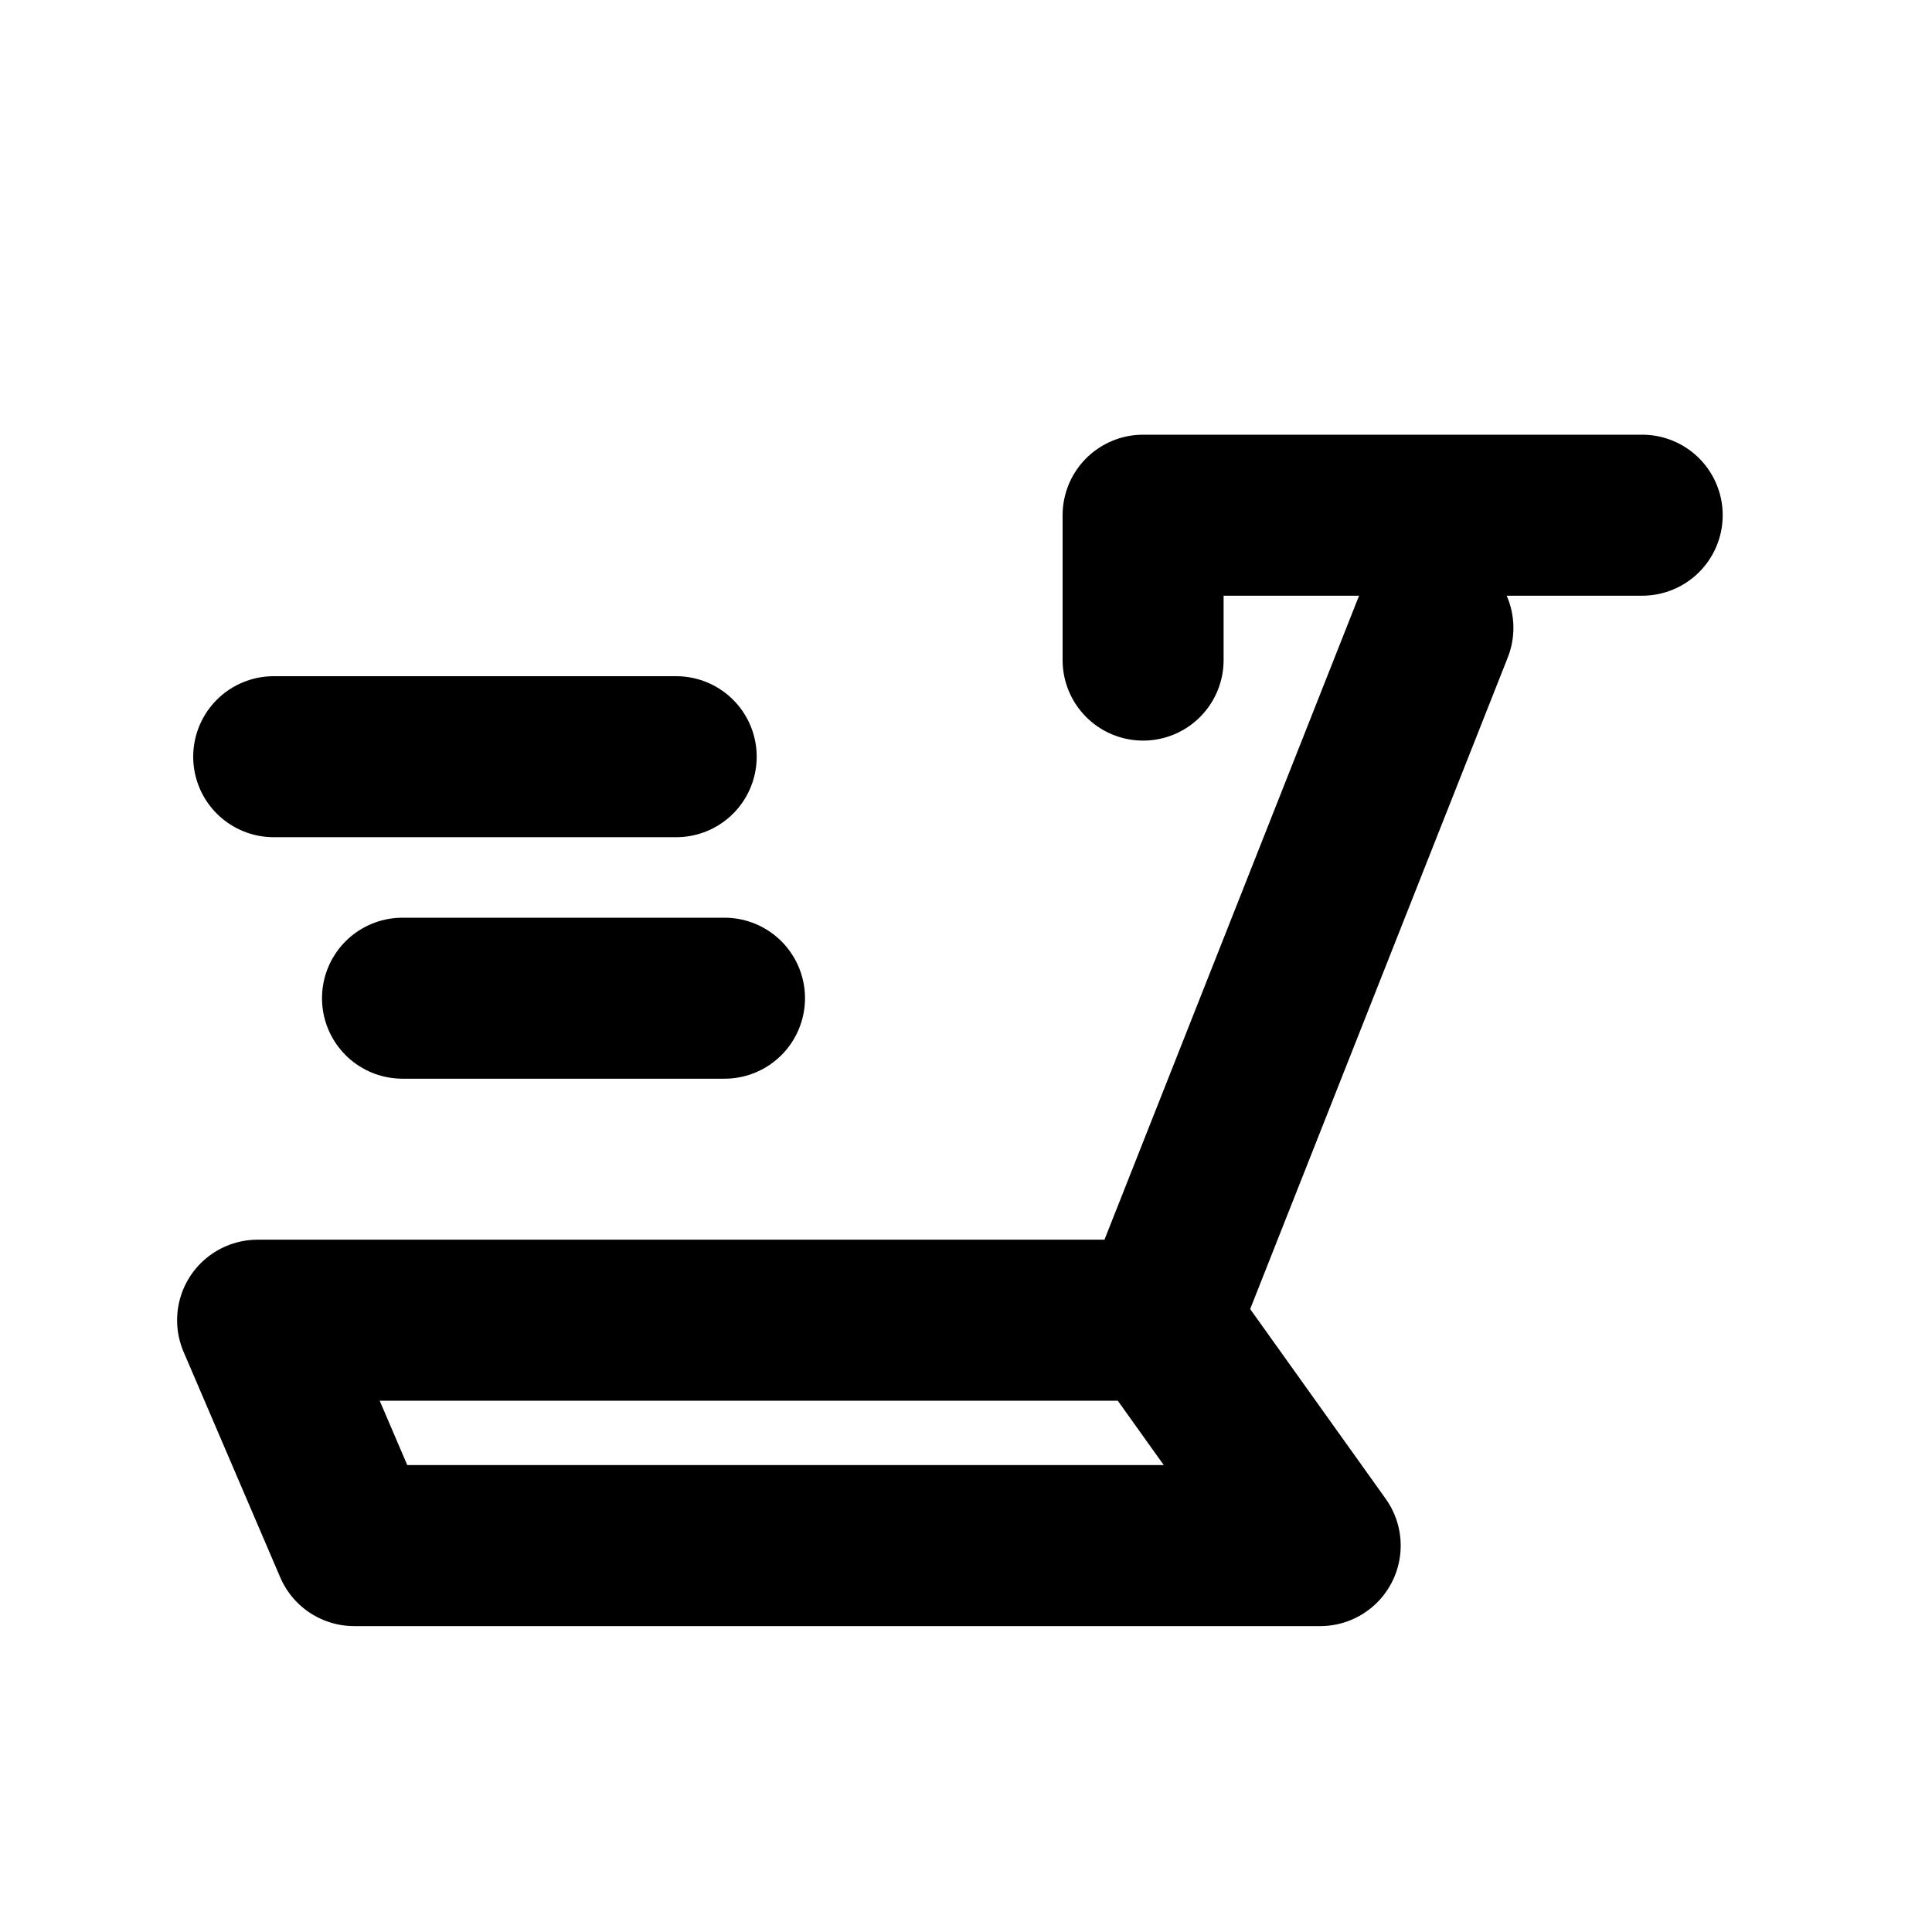
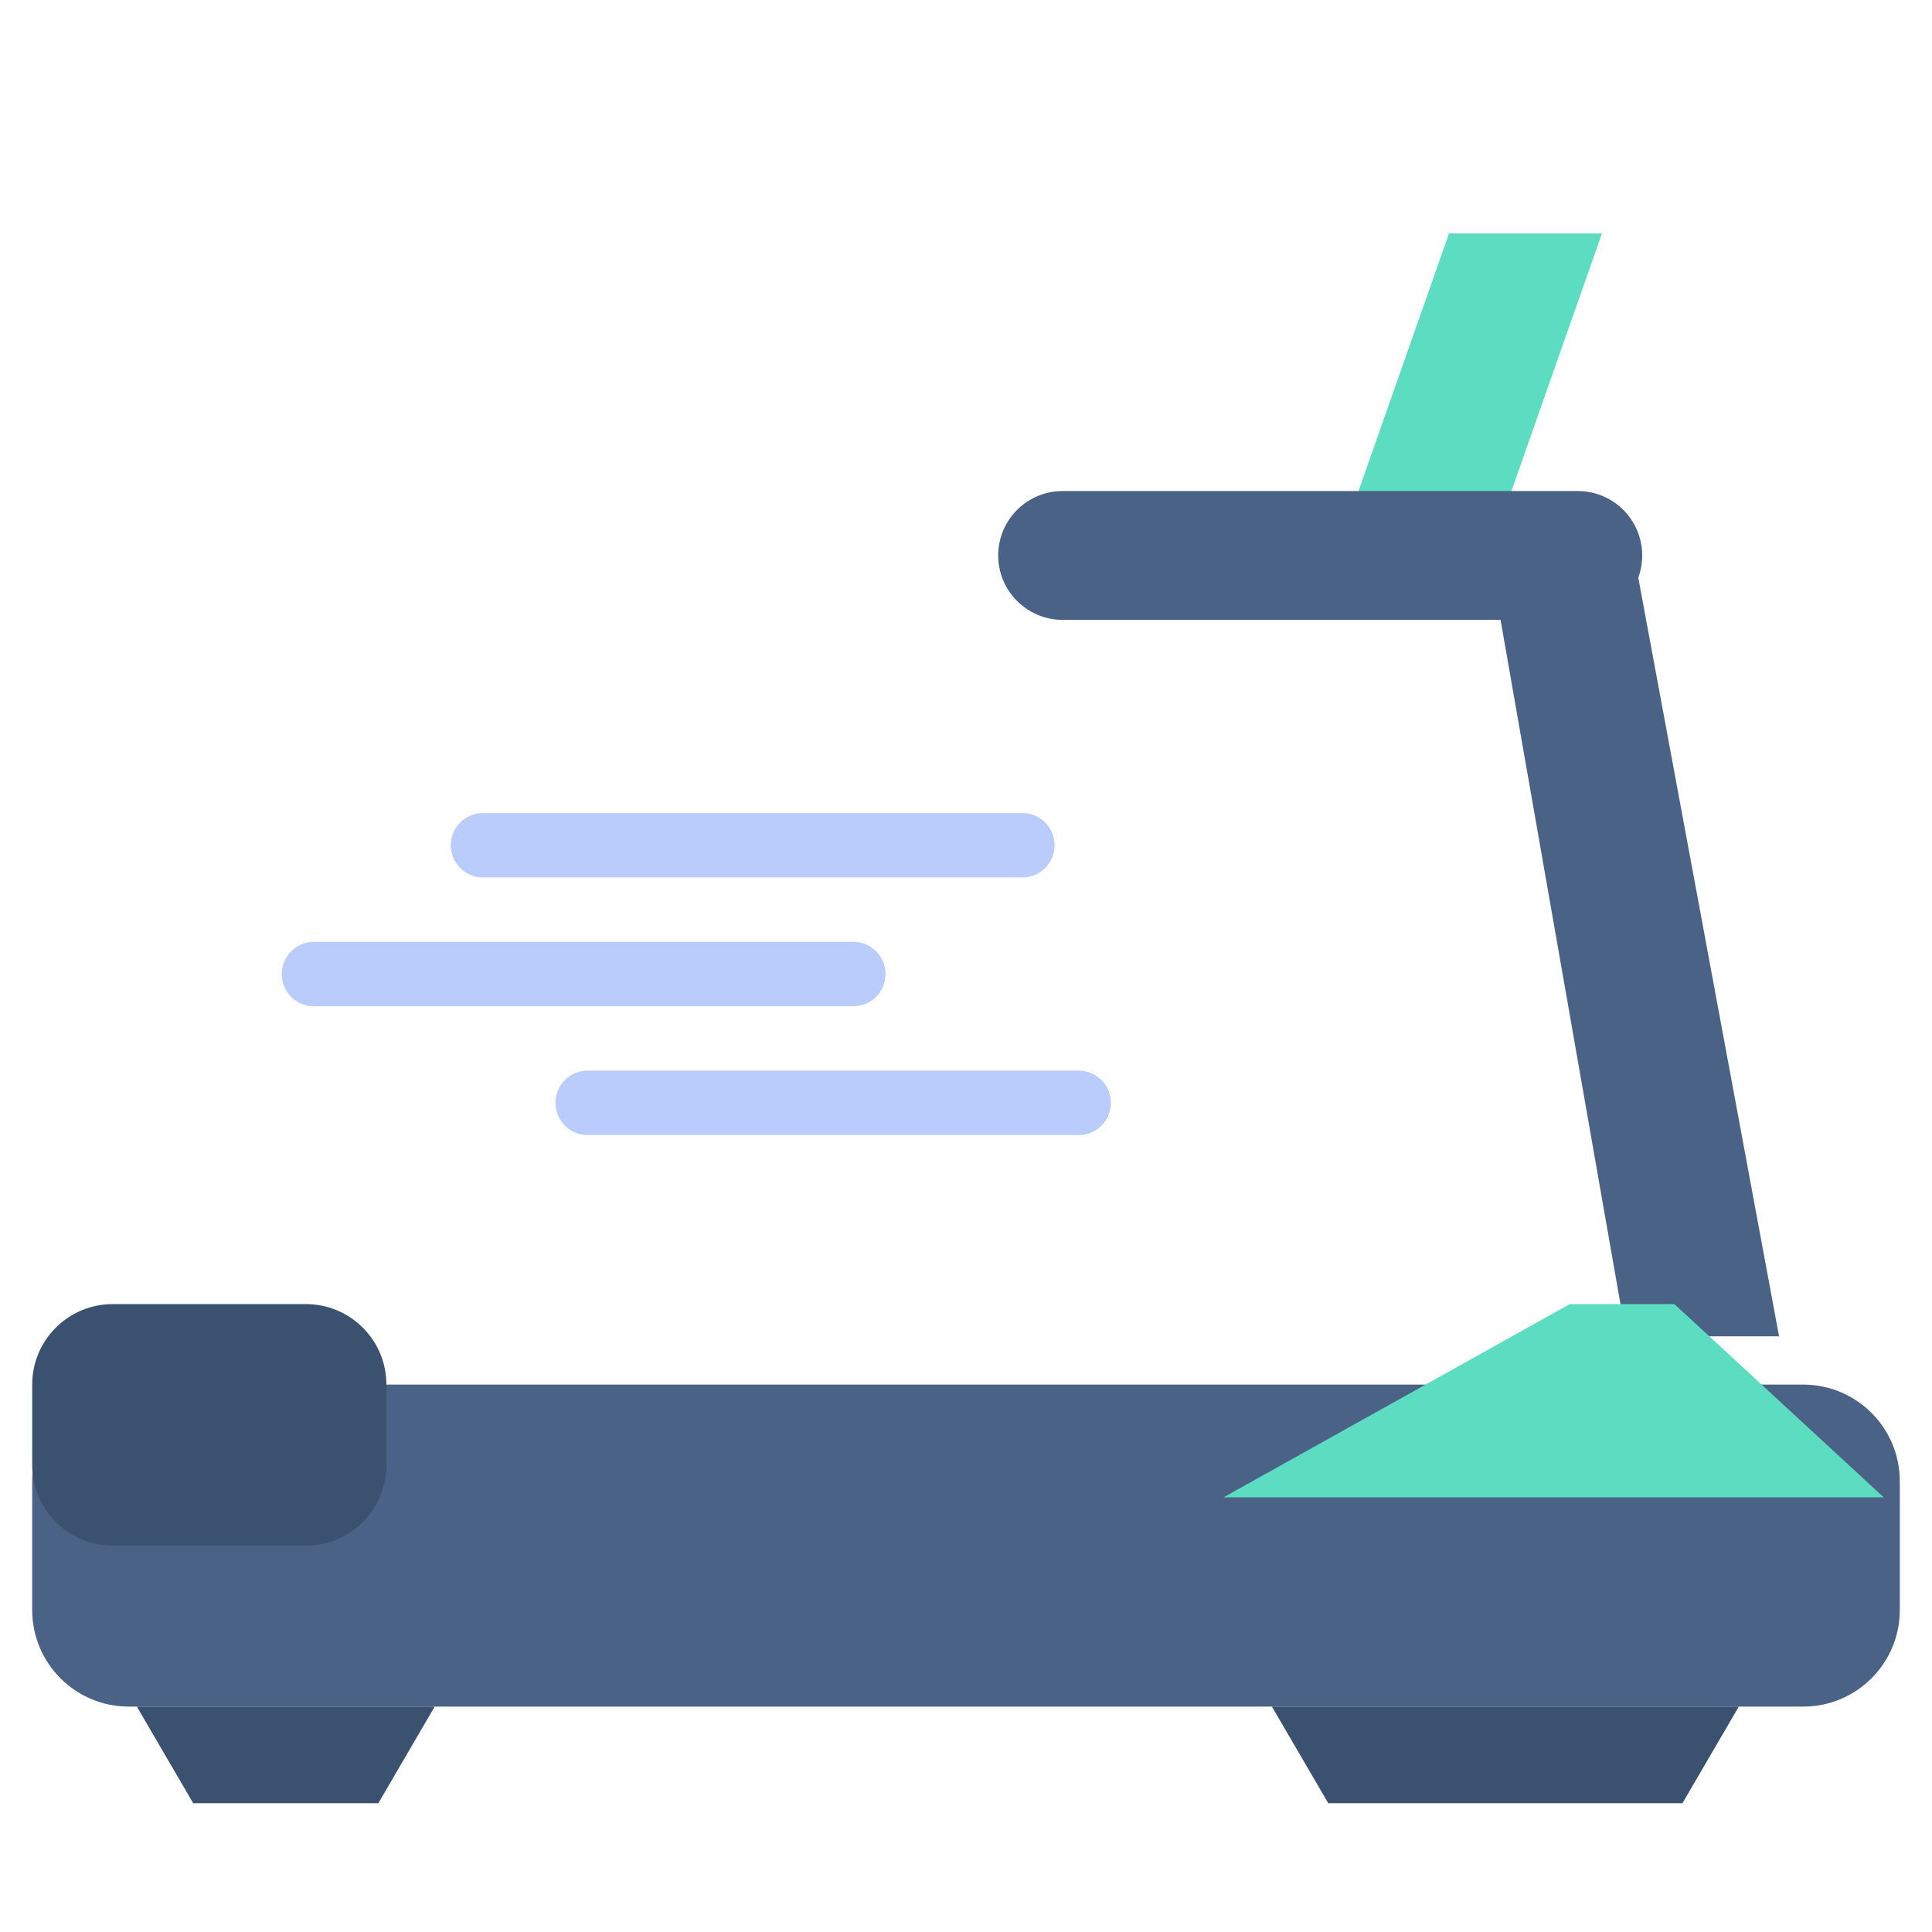
- <svg xmlns="http://www.w3.org/2000/svg" width="28" height="28" viewBox="0 0 24 24">
-   <path d="M3.2,16.4 h11.2 M4.4,19.2 h12 M3.2,16.4 L4.4,19.2 M14.4,16.4 L16.4,19.2 M14.4,16.4 L17.8,7.8 M14.2,6.4 h6.2 M14.2,6.4 v1.8 M3.4,9.4 h5 M5,12.4 h4" fill="none" stroke="#000000" stroke-width="2" stroke-linecap="round" stroke-linejoin="round" />
+ <svg xmlns="http://www.w3.org/2000/svg" width="24" height="24" viewBox="0 0 24 24">
+   <path d="M6,10.1 h6.7 a0.4,0.4 0 0,1 0.4,0.4 v0 a0.4,0.4 0 0,1 -0.4,0.4 h-6.7 a0.4,0.4 0 0,1 -0.4,-0.4 v-0 a0.4,0.4 0 0,1 0.4,-0.4 Z" fill="#B9CCFB" />
+   <path d="M3.9,11.7 h6.7 a0.4,0.4 0 0,1 0.4,0.4 v0 a0.4,0.4 0 0,1 -0.4,0.4 h-6.7 a0.4,0.4 0 0,1 -0.4,-0.4 v-0 a0.4,0.4 0 0,1 0.4,-0.4 Z" fill="#B9CCFB" />
+   <path d="M7.3,13.3 h6.1 a0.4,0.4 0 0,1 0.4,0.4 v0 a0.4,0.4 0 0,1 -0.4,0.4 h-6.1 a0.4,0.4 0 0,1 -0.4,-0.4 v-0 a0.4,0.4 0 0,1 0.4,-0.4 Z" fill="#B9CCFB" />
+   <path d="M16.7,6.6 L18,2.9 h1.9 L18.6,6.6 Z" fill="#5CDCC0" />
+   <path d="M13.2,6.1 h6.4 a0.8,0.8 0 0,1 0.8,0.8 v0 a0.8,0.8 0 0,1 -0.8,0.8 h-6.4 a0.8,0.8 0 0,1 -0.8,-0.8 v-0 a0.8,0.8 0 0,1 0.8,-0.8 Z" fill="#4A6285" />
+   <path d="M18.5,6.9 H20.3 L22.1,16.6 H20.2 Z" fill="#4A6285" />
+   <path d="M1.6,17.2 h20.8 a1.2,1.2 0 0,1 1.2,1.2 v1.6 a1.2,1.2 0 0,1 -1.2,1.2 h-20.8 a1.2,1.2 0 0,1 -1.2,-1.2 v-1.6 a1.2,1.2 0 0,1 1.2,-1.2 Z" fill="#4A6285" />
+   <path d="M15.2,18.6 L19.5,16.2 H20.8 L23.4,18.6 Z" fill="#5CDCC0" />
+   <path d="M1.4,16.2 h2.4 a1,1 0 0,1 1,1 v1 a1,1 0 0,1 -1,1 h-2.4 a1,1 0 0,1 -1,-1 v-1 a1,1 0 0,1 1,-1 Z" fill="#3B5170" />
+   <path d="M1.7,21.2 H5.4 L4.7,22.4 H2.4 Z" fill="#3B5170" />
+   <path d="M15.8,21.2 H21.6 L20.9,22.4 H16.5 Z" fill="#3B5170" />
</svg>
